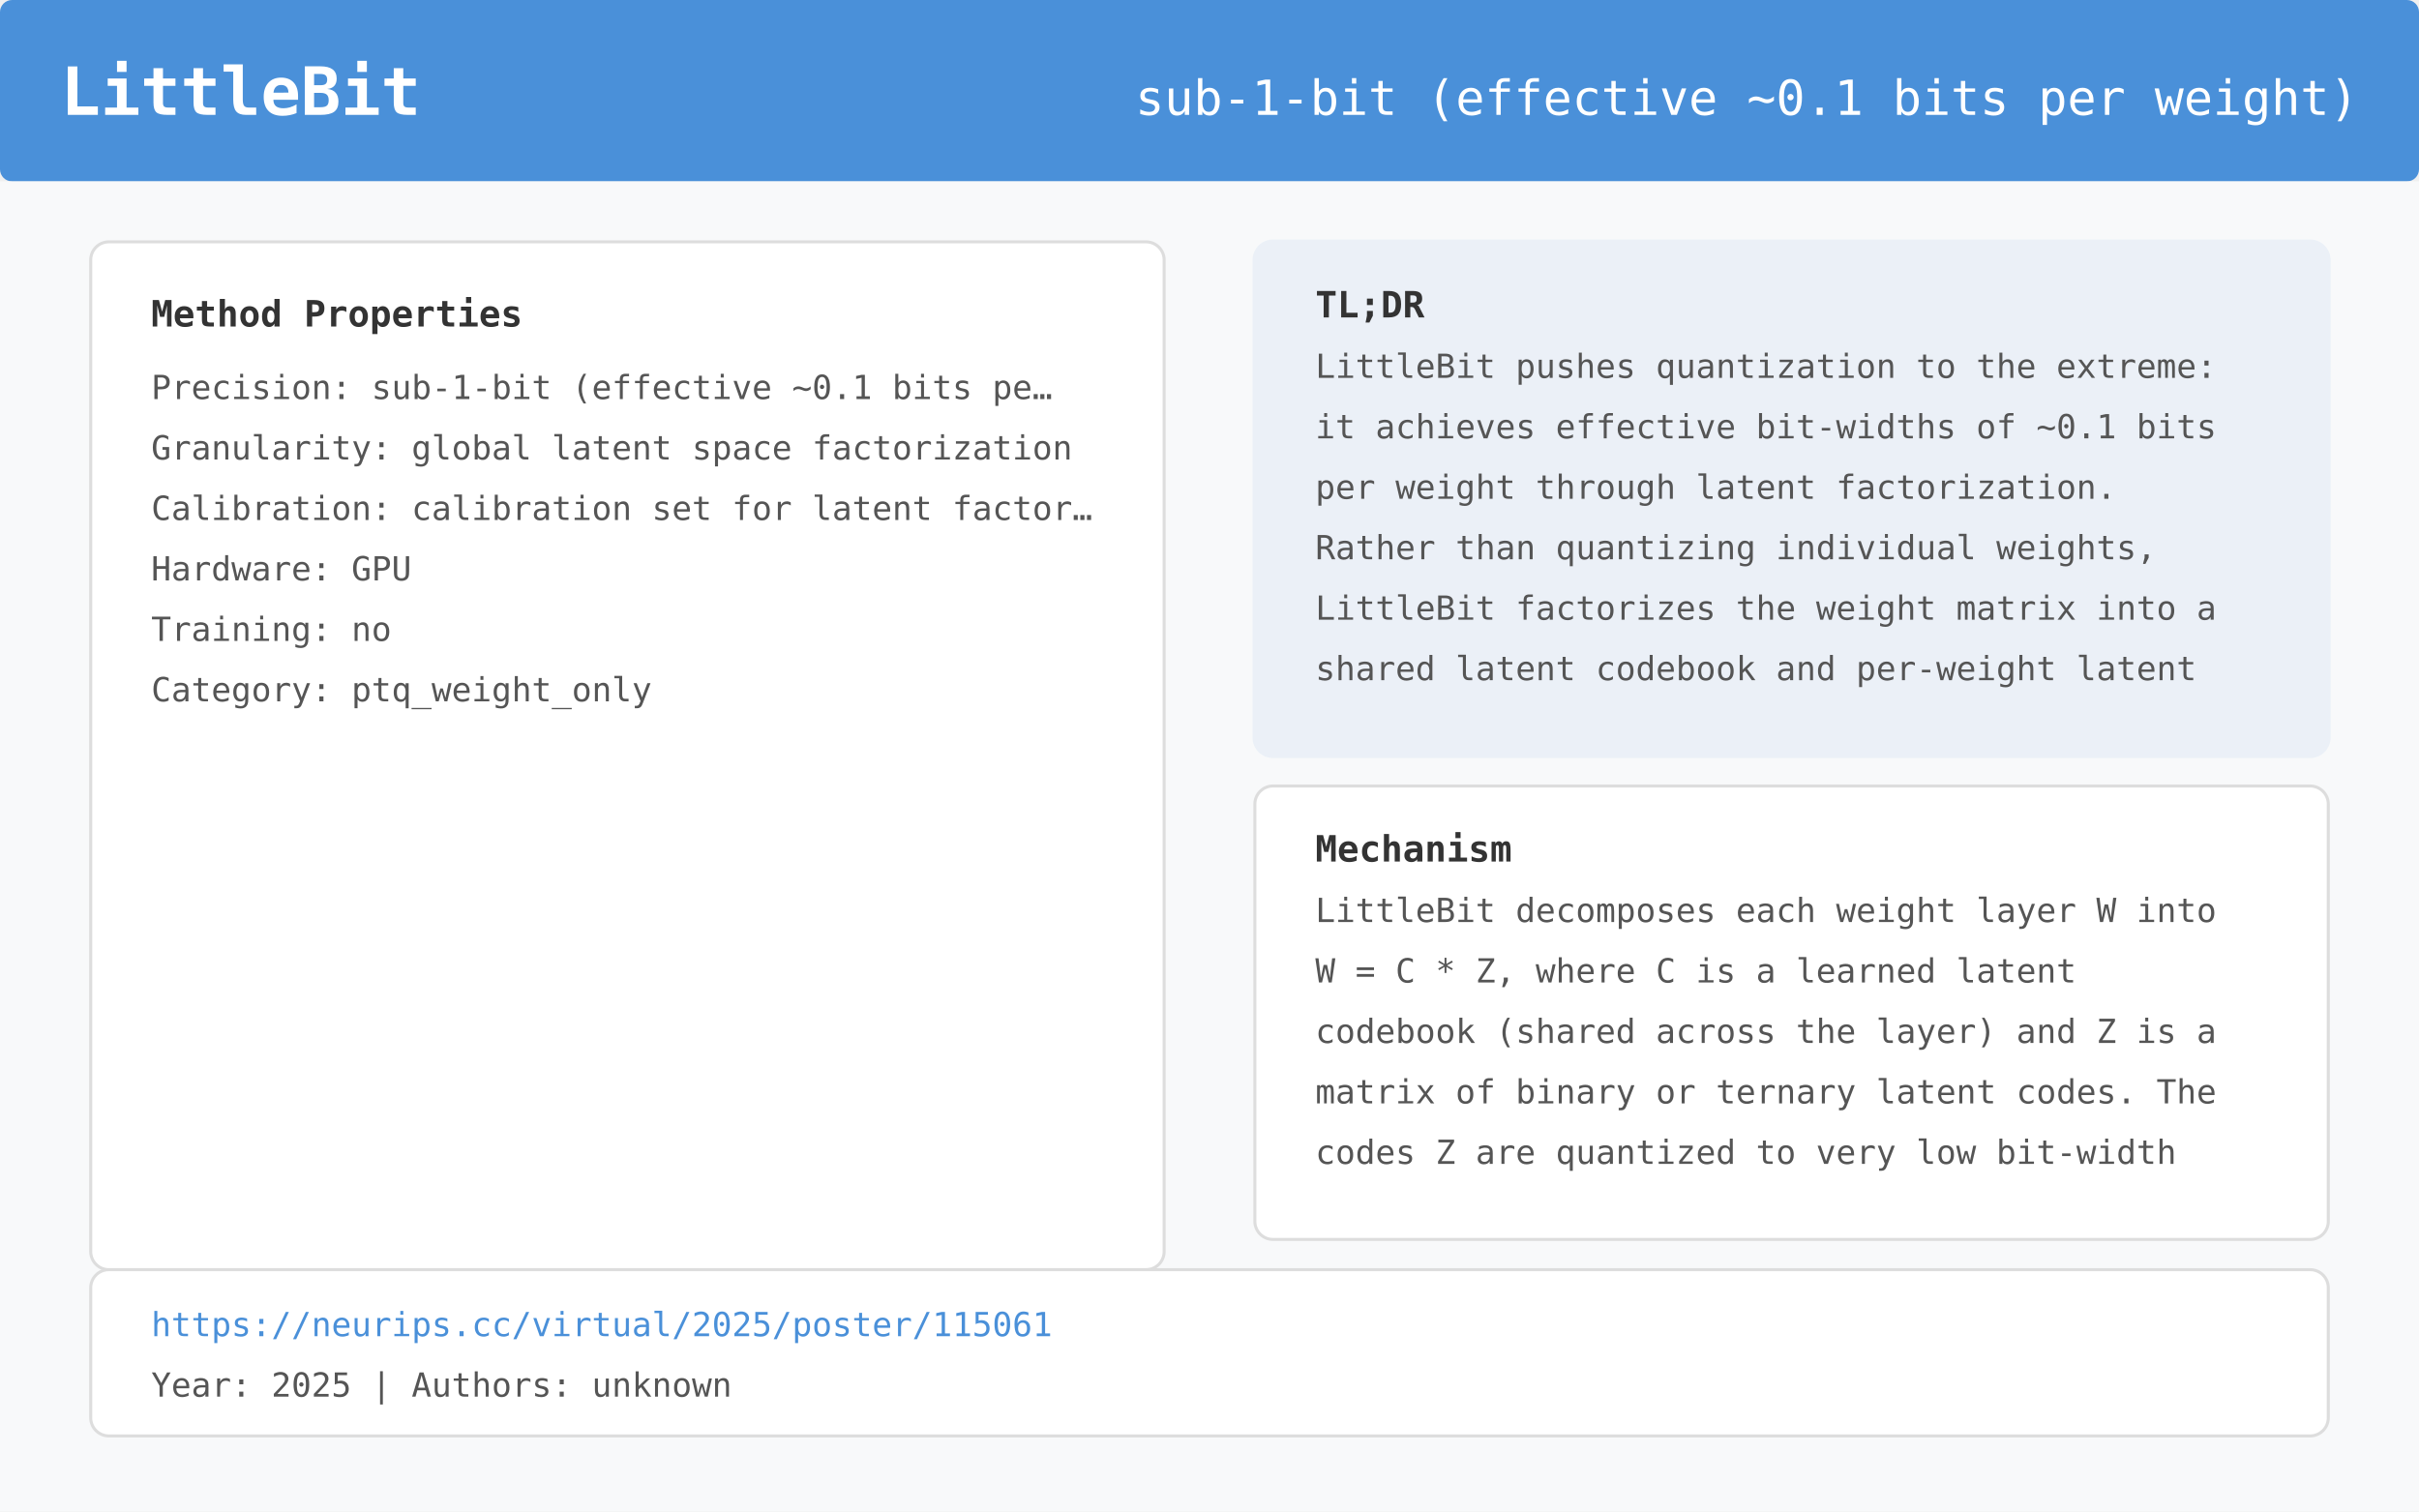
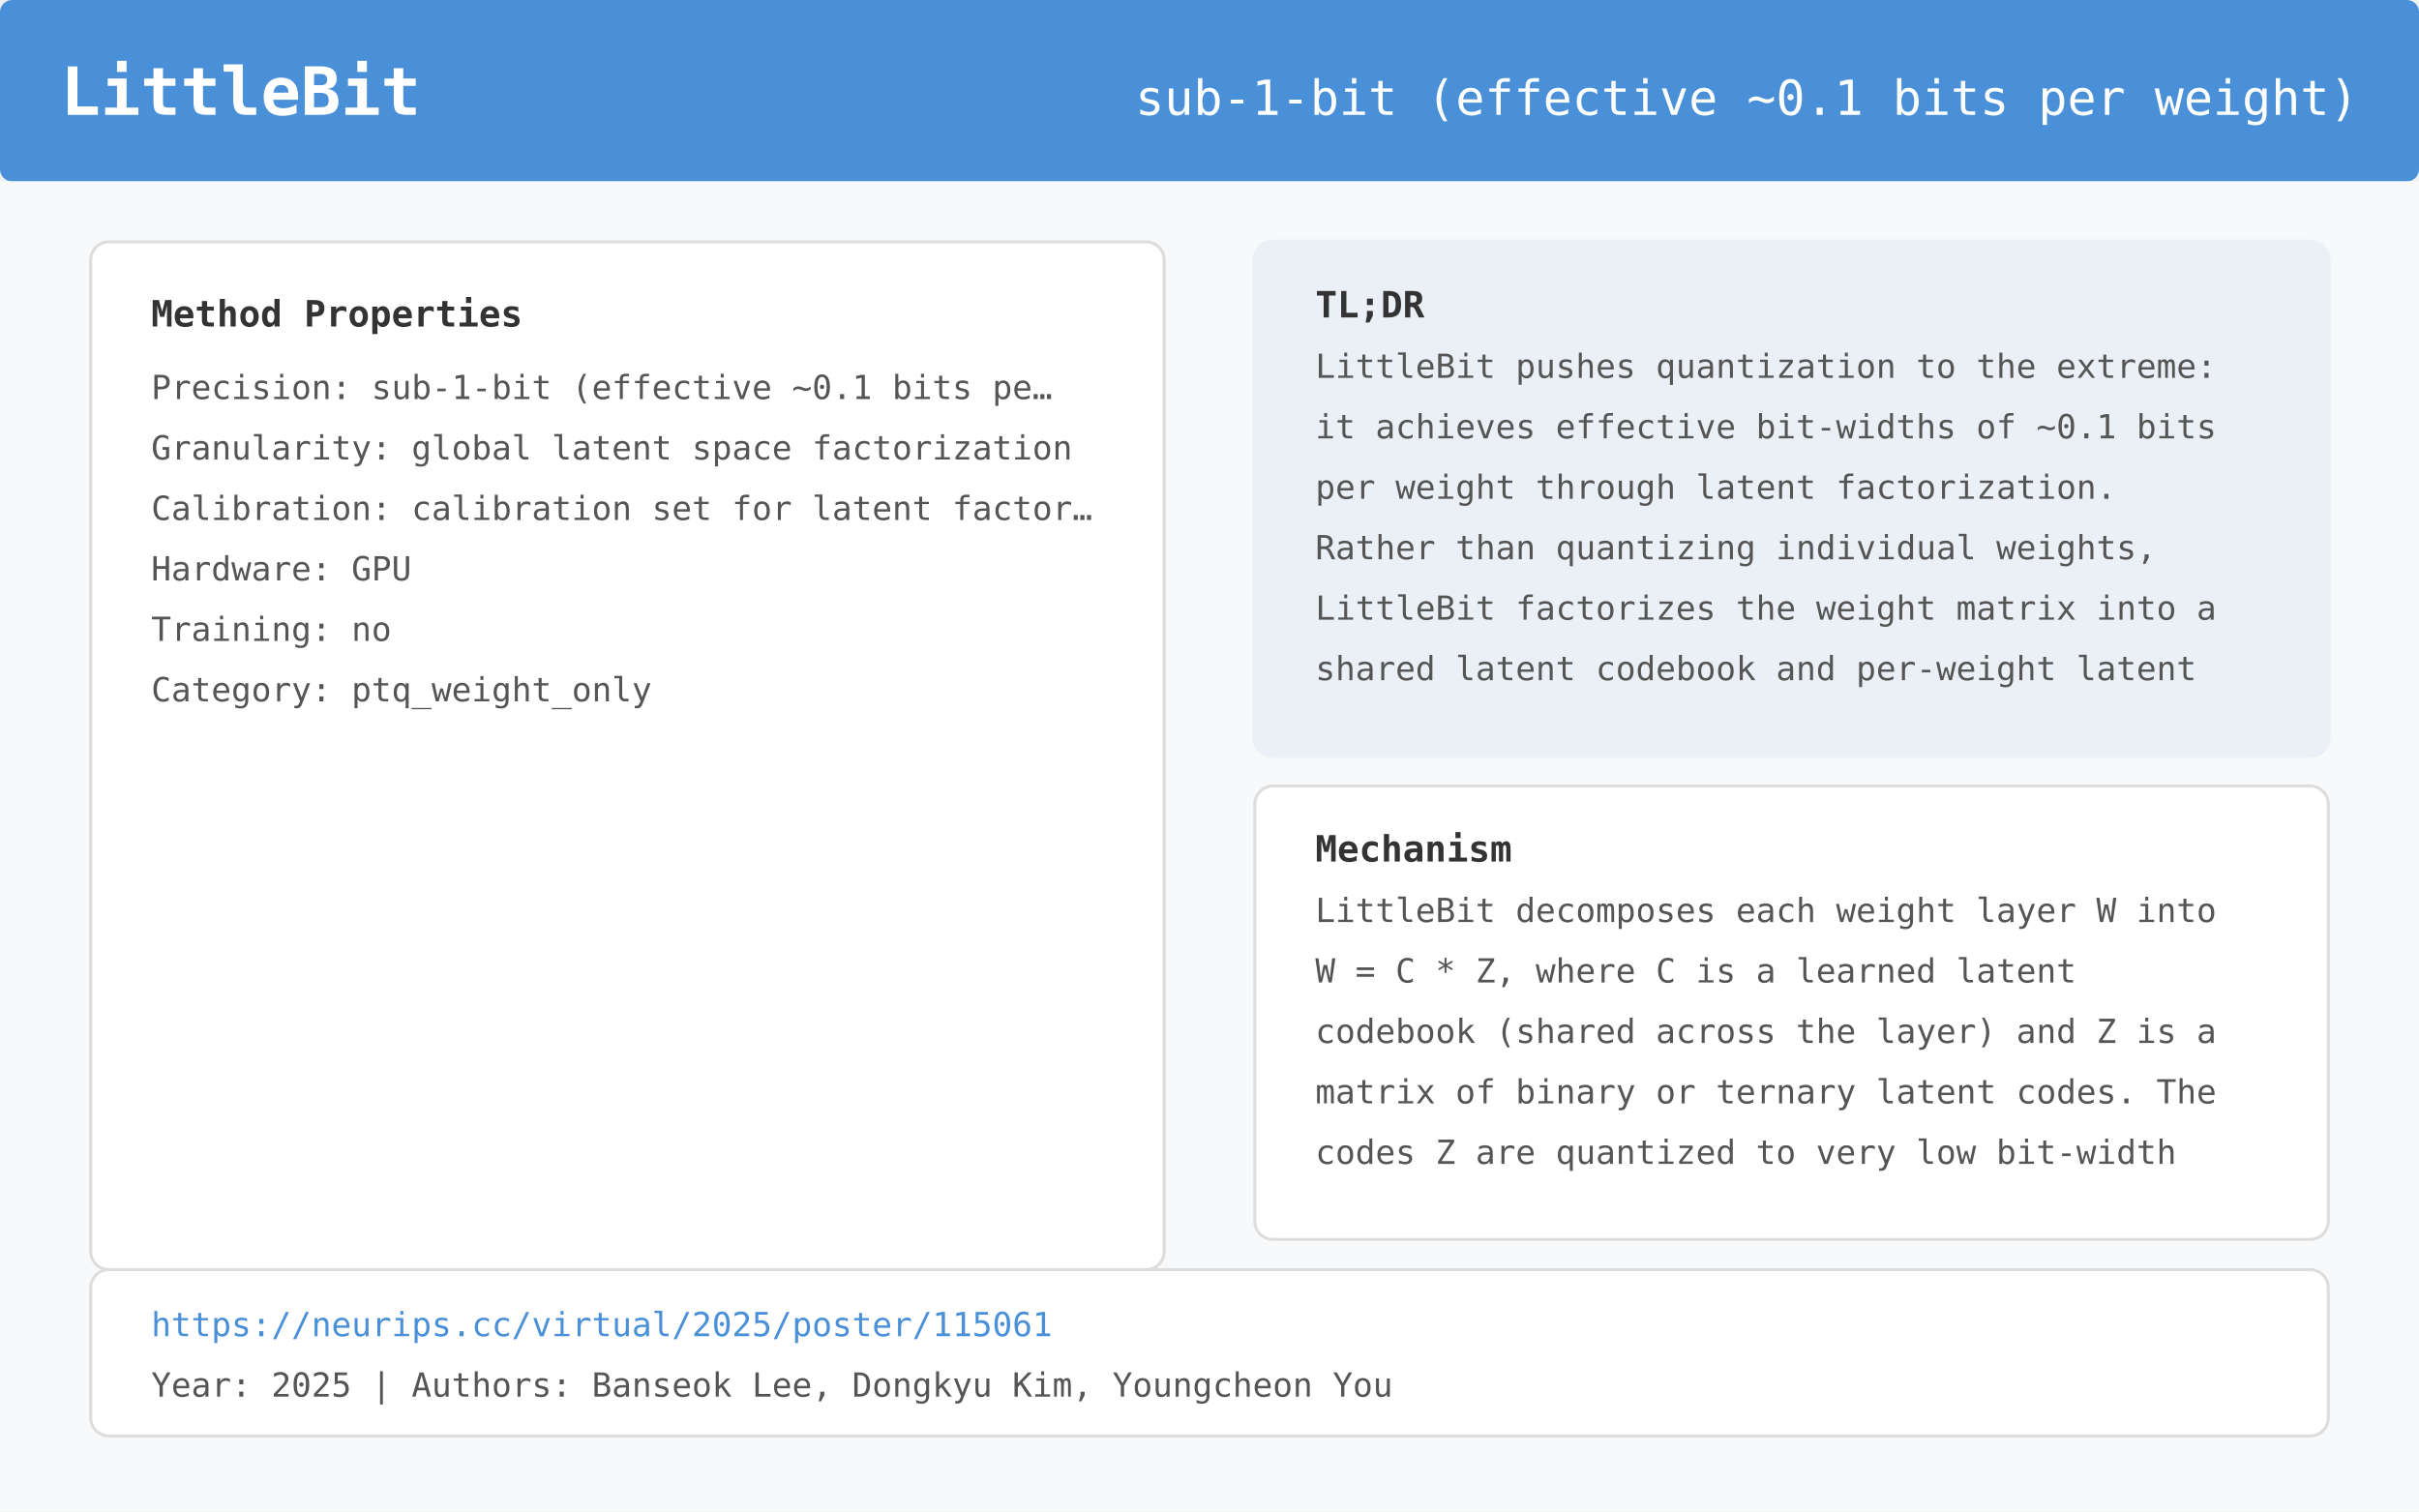
<svg xmlns="http://www.w3.org/2000/svg" viewBox="0 0 800 500" width="800" height="500">
  <rect x="0" y="0" width="800" height="60" fill="#4A90D9" rx="4" />
  <text x="20" y="38" font-family="monospace" font-size="22" font-weight="bold" fill="white">LittleBit</text>
  <text x="780" y="38" font-family="monospace" font-size="16" fill="white" text-anchor="end">sub-1-bit (effective ~0.1 bits per weight)</text>
  <rect x="0" y="60" width="800" height="440" fill="#F8F9FA" rx="0" />
  <rect x="30" y="80" width="355" height="340" rx="6" fill="white" stroke="#ddd" stroke-width="1" />
  <text x="50" y="108" font-family="monospace" font-size="12" font-weight="bold" fill="#333">Method Properties</text>
  <text x="50" y="132" font-family="monospace" font-size="11" fill="#555">Precision:    sub-1-bit (effective ~0.1 bits pe…</text>
  <text x="50" y="152" font-family="monospace" font-size="11" fill="#555">Granularity:  global latent space factorization</text>
  <text x="50" y="172" font-family="monospace" font-size="11" fill="#555">Calibration:  calibration set for latent factor…</text>
  <text x="50" y="192" font-family="monospace" font-size="11" fill="#555">Hardware:     GPU</text>
  <text x="50" y="212" font-family="monospace" font-size="11" fill="#555">Training:     no</text>
  <text x="50" y="232" font-family="monospace" font-size="11" fill="#555">Category:     ptq_weight_only</text>
  <rect x="415" y="80" width="355" height="170" rx="6" fill="#4A90D9" opacity="0.08" stroke="#4A90D9" stroke-width="1.5" />
  <text x="435" y="105" font-family="monospace" font-size="12" font-weight="bold" fill="#333">TL;DR</text>
  <text x="435" y="125" font-family="monospace" font-size="11" fill="#555">LittleBit pushes quantization to the extreme:</text>
  <text x="435" y="145" font-family="monospace" font-size="11" fill="#555">it achieves effective bit-widths of ~0.1 bits</text>
  <text x="435" y="165" font-family="monospace" font-size="11" fill="#555">per weight through latent factorization.</text>
  <text x="435" y="185" font-family="monospace" font-size="11" fill="#555">Rather than quantizing individual weights,</text>
  <text x="435" y="205" font-family="monospace" font-size="11" fill="#555">LittleBit factorizes the weight matrix into a</text>
  <text x="435" y="225" font-family="monospace" font-size="11" fill="#555">shared latent codebook and per-weight latent</text>
  <rect x="415" y="260" width="355" height="150" rx="6" fill="white" stroke="#ddd" stroke-width="1" />
  <text x="435" y="285" font-family="monospace" font-size="12" font-weight="bold" fill="#333">Mechanism</text>
  <text x="435" y="305" font-family="monospace" font-size="11" fill="#555">LittleBit decomposes each weight layer W into</text>
  <text x="435" y="325" font-family="monospace" font-size="11" fill="#555">W = C * Z, where C is a learned latent</text>
  <text x="435" y="345" font-family="monospace" font-size="11" fill="#555">codebook (shared across the layer) and Z is a</text>
  <text x="435" y="365" font-family="monospace" font-size="11" fill="#555">matrix of binary or ternary latent codes. The</text>
  <text x="435" y="385" font-family="monospace" font-size="11" fill="#555">codes Z are quantized to very low bit-width</text>
  <rect x="30" y="420" width="740" height="55" rx="6" fill="white" stroke="#ddd" stroke-width="1" />
  <text x="50" y="442" font-family="monospace" font-size="11" fill="#4A90D9">https://neurips.cc/virtual/2025/poster/115061</text>
-   <text x="50" y="462" font-family="monospace" font-size="11" fill="#555">Year: 2025  |  Authors: unknown</text>
+   <text x="50" y="462" font-family="monospace" font-size="11" fill="#555">Year: 2025  |  Authors: Banseok Lee, Dongkyu Kim, Youngcheon You</text>
</svg>
